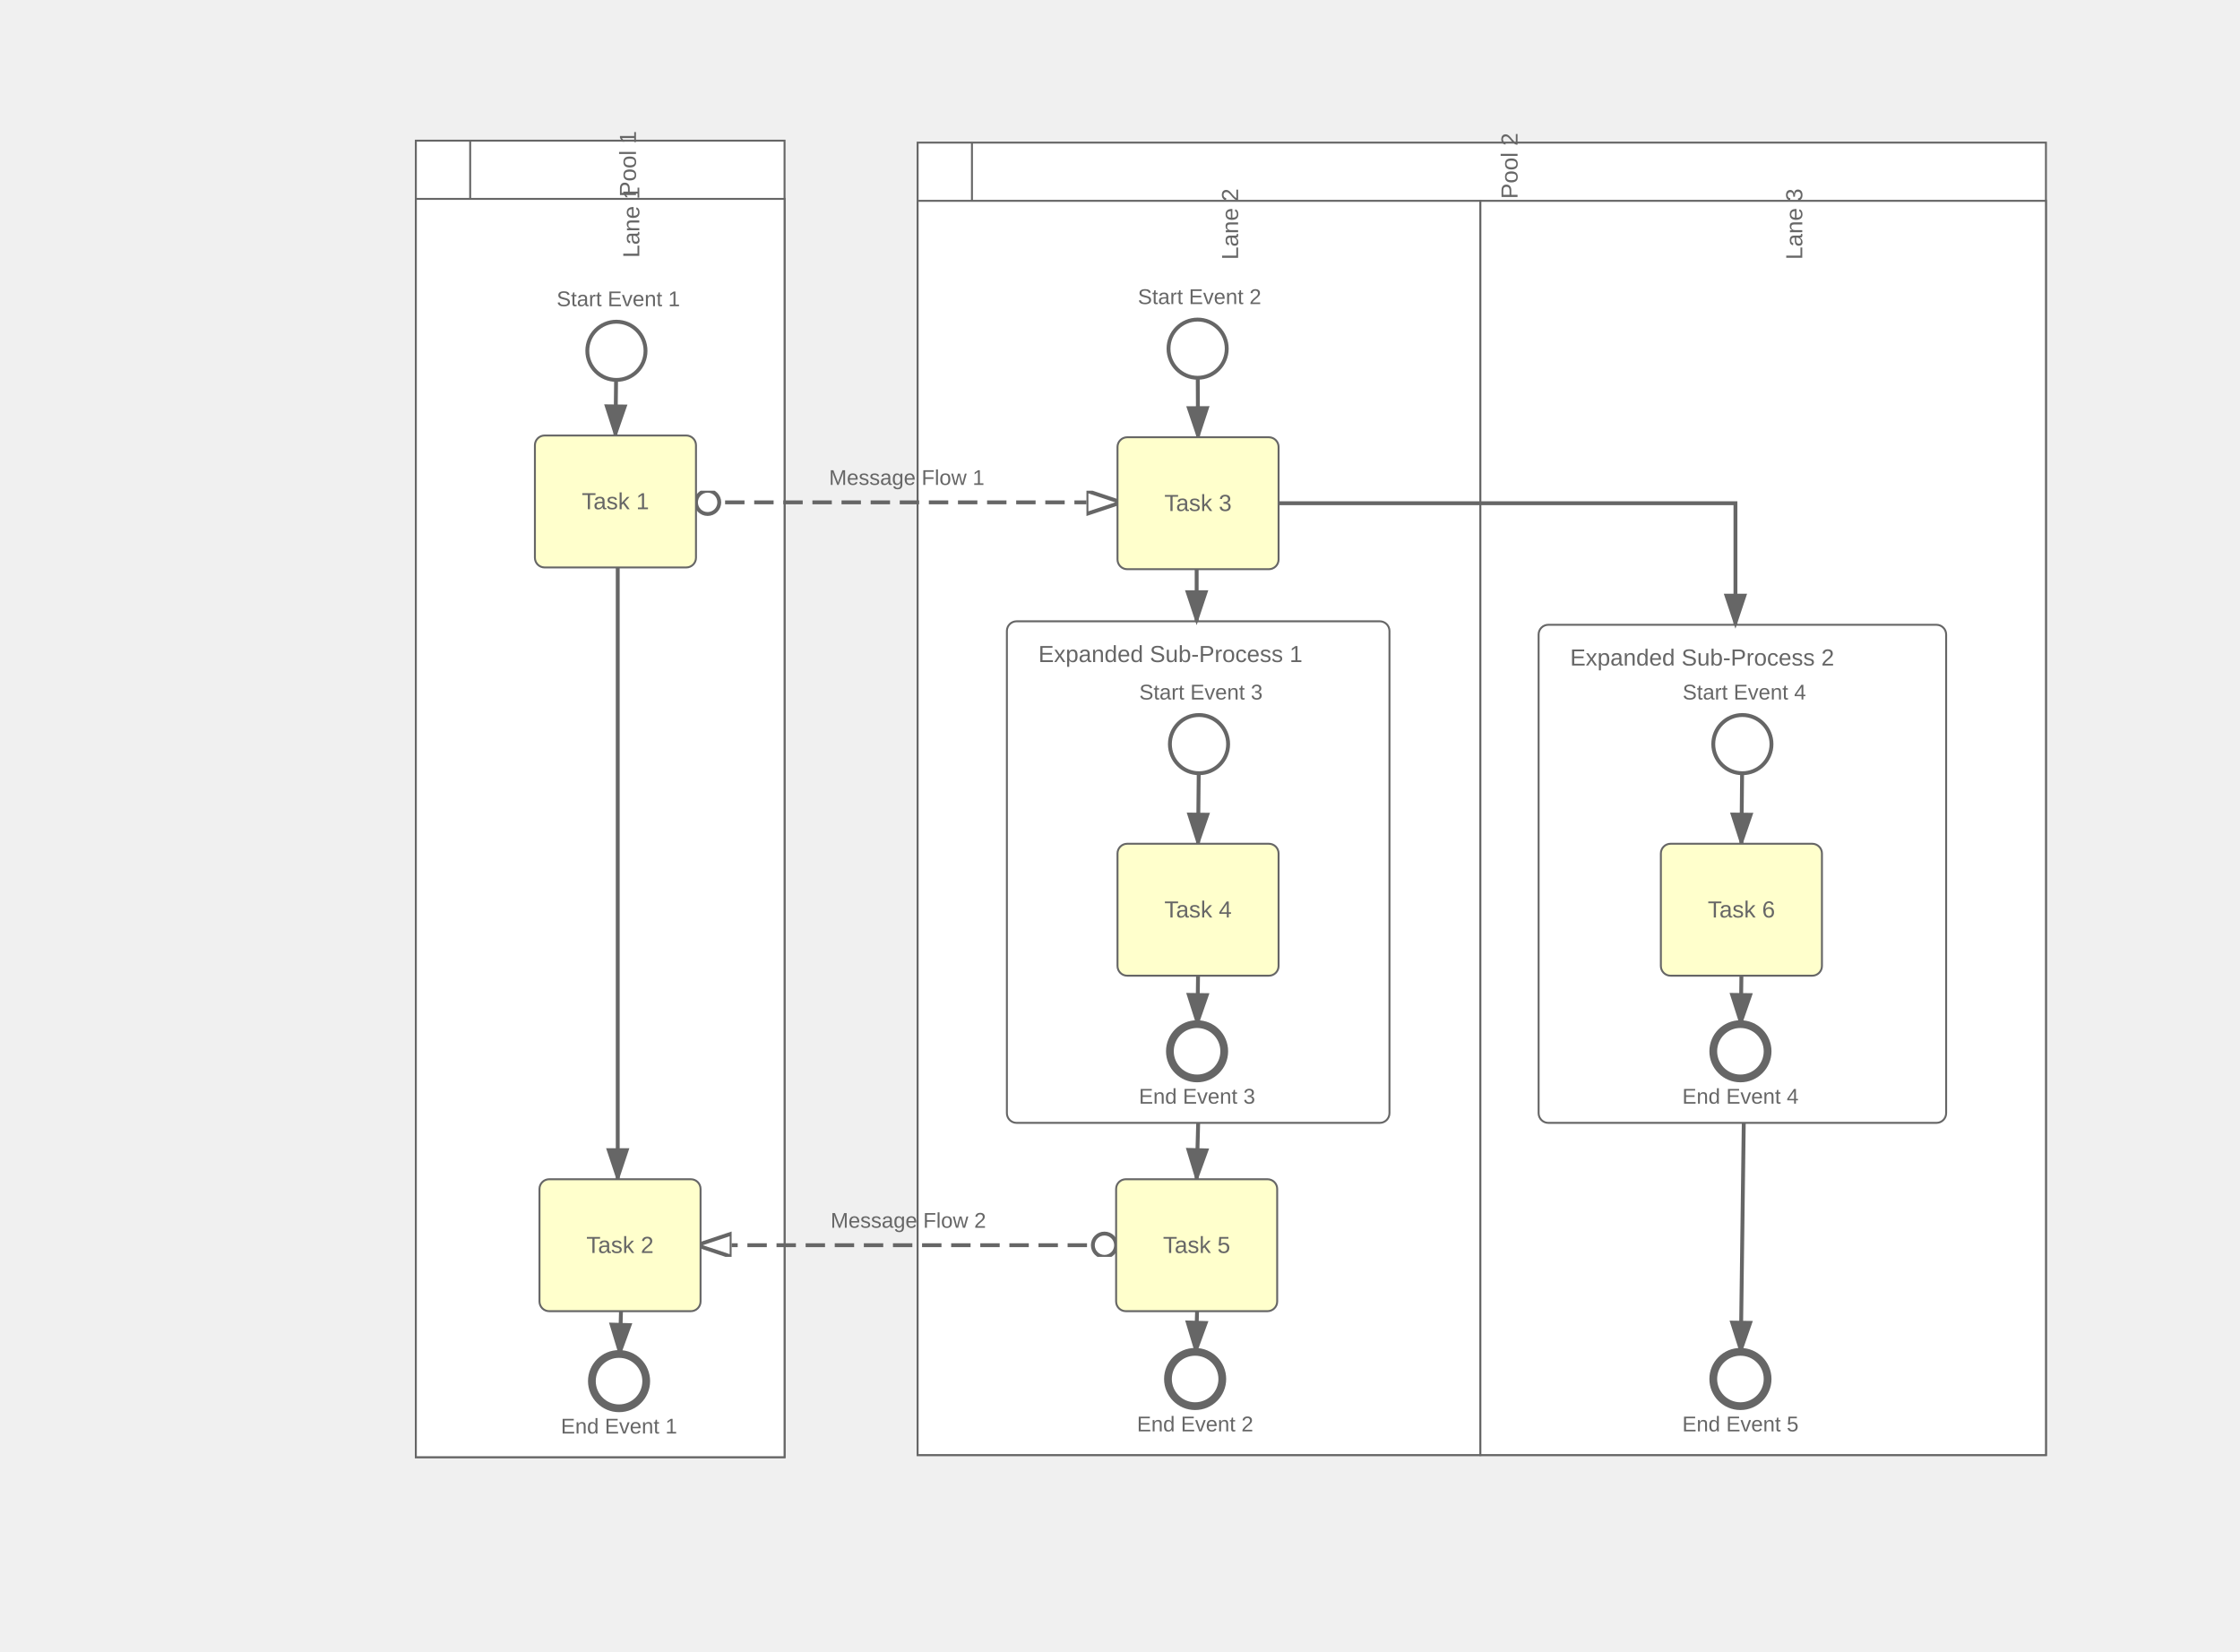
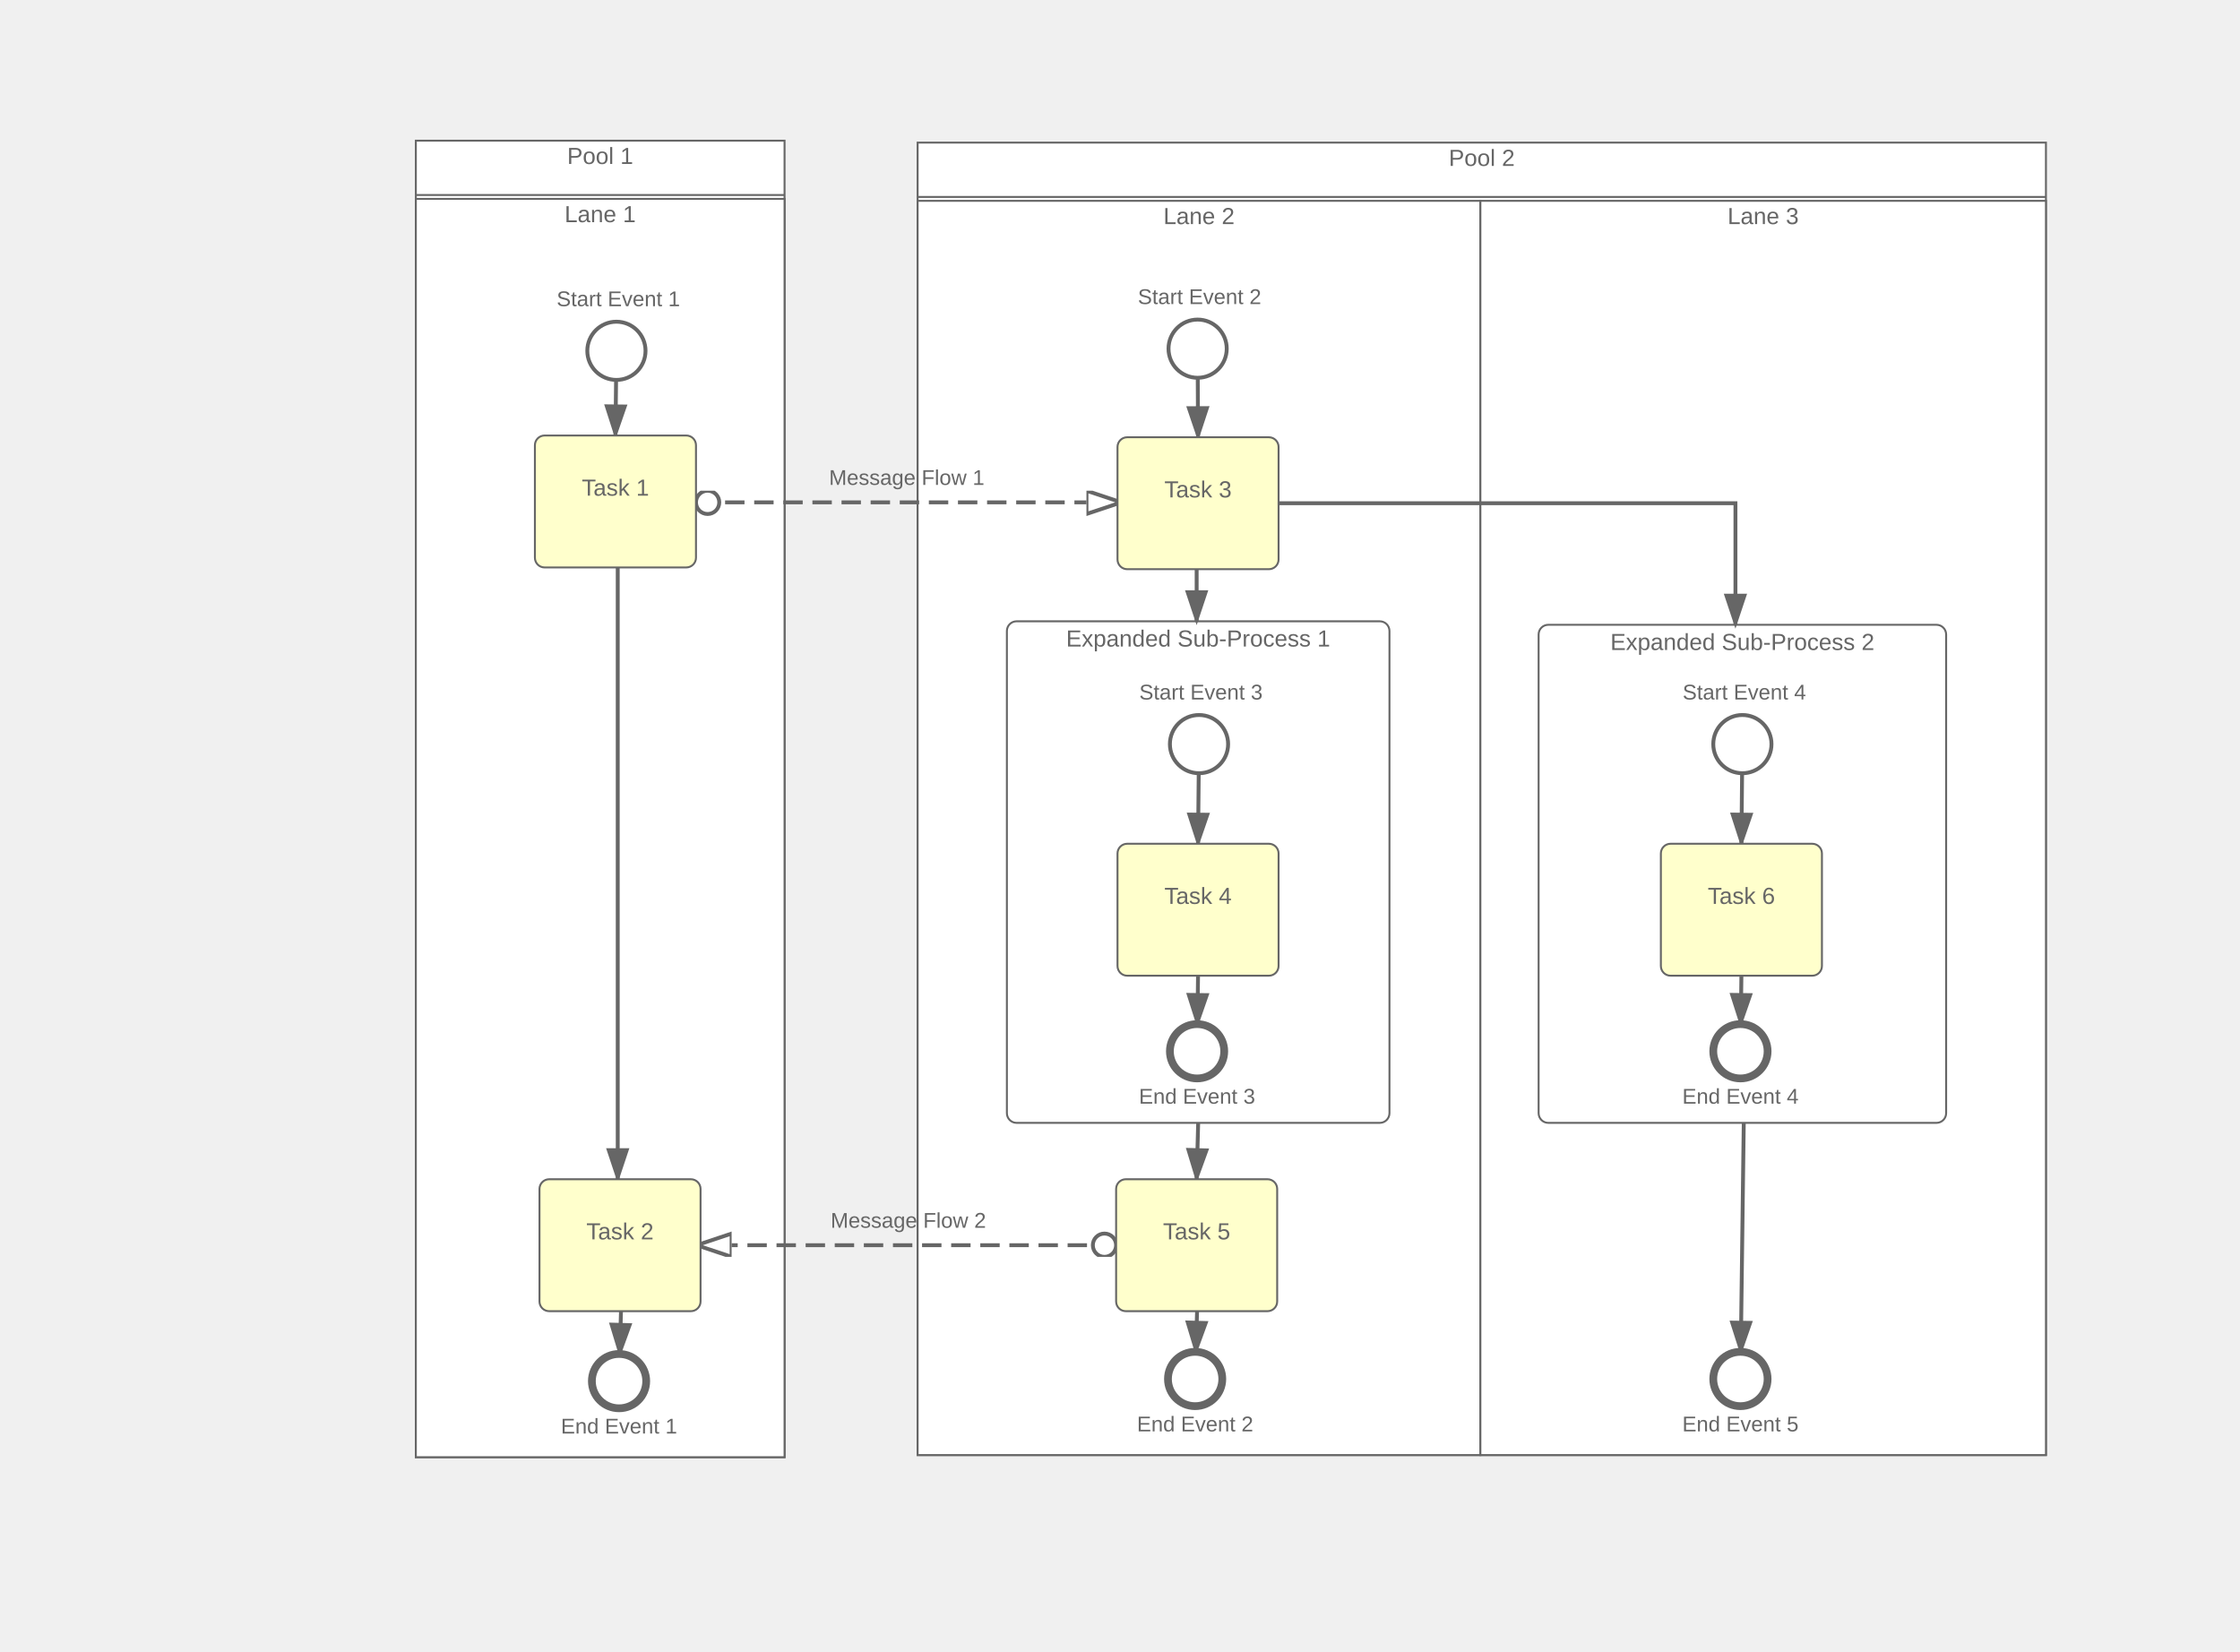
<svg xmlns="http://www.w3.org/2000/svg" id="sid-81b41da2-7a5c-4e3e-bfc2-9c0d1040c177" name="Collaboration A.4.1" version="1.1" xml:lang="" height="851" width="1154.286" viewBox="0 0 1154.286 851">
  <defs>
    <marker id="backslash" markerWidth="6" markerHeight="6" refX="-2" refY="3" markerUnits="strokeWidth" orient="auto">
      <path d="M 0,0 10,10" stroke="#666666" stroke-width="1px" />
    </marker>
    <marker id="circle" markerWidth="10" markerHeight="10" refX="0" refY="3" markerUnits="strokeWidth" orient="auto">
      <circle cx="3" cy="3" r="3" stroke-width="1px" fill="#ffffff" stroke="#666666" />
    </marker>
    <marker id="diamond" markerWidth="10" markerHeight="10" refX="0" refY="2" markerUnits="strokeWidth" orient="auto">
      <path d="M 0,2 L 4,4 8,2 4,0 z" fill="#ffffff" stroke="#666666" />
    </marker>
    <marker id="unfilled-envelope" markerWidth="16" markerHeight="12" refX="3" refY="-20" markerUnits="strokeWidth" orient="auto">
      <path d="m 353.775,495.85 0,694.625 1052.975,0 0,-694.625 z m 108.982,45.443 835.008,0 -417.504,274.672 z m -63.541,12.59 481.045,316.477 481.045,-316.477 0,591.15 -962.09,0 z" stroke-width="1px" fill="#ffffff" stroke="#666666" />
    </marker>
    <marker id="filled-arrow" markerWidth="10" markerHeight="10" refX="8" refY="3" orient="auto" markerUnits="strokeWidth">
      <path d="M0,0 L0,6 L9,3 z" fill="#666666" />
    </marker>
    <marker id="unfilled-arrow" markerWidth="10" markerHeight="10" refX="8" refY="3" orient="auto" markerUnits="strokeWidth">
      <path d="M0,0 L0,6 L9,3 z" fill="#ffffff" stroke="#666666" />
    </marker>
    <marker id="open-arrow" markerWidth="10" markerHeight="10" refX="8" refY="3" orient="auto" markerUnits="strokeWidth">
      <path d="M 0,0 C 4.514,2.809 4.779,2.752 0,6 M 0,6 9,3 0,0" fill="#666666" />
    </marker>
  </defs>
  <rect class="participant" data-name="Pool 1" data-type="participant" fill="#ffffff" id="sid-66751F1E-EEB9-4BA7-9FDA-7965A1CA9CD1" height="678.5" stroke="#666666" width="190" x="214.286" y="72.5" />
-   <line class="participantBorder" x1="242.286" stroke="#666666" y1="72.5" x2="242.286" y2="751" />
-   <text class="label participantLabel" fill="#666666" text-anchor="middle" transform="rotate(-90, 327.7143, 84.5)" x="327.714" y="84.5" style="font-size:12.0px;font-family:Arial,sans-serif" stroke-width="0">Pool 1</text>
+   <line class="participantBorder" stroke="#666666" x1="214.286" y1="100.5" x2="404.286" y2="100.5" />
+   <text class="label participantLabel" fill="#666666" text-anchor="middle" transform="rotate(0, 309.2857, 84.5)" x="309.286" y="84.5" style="font-size:12.0px;font-family:Arial,sans-serif" stroke-width="0">Pool 1</text>
  <rect class="participant" data-name="Pool 2" data-type="participant" fill="#ffffff" id="sid-7E61DCD0-0700-4828-8A28-CD65132273D7" height="676.4" stroke="#666666" width="581.429" x="472.857" y="73.5" />
-   <line class="participantBorder" x1="500.857" stroke="#666666" y1="73.5" x2="500.857" y2="749.9" />
-   <text class="label participantLabel" fill="#666666" text-anchor="middle" transform="rotate(-90, 781.9997, 85.5)" x="782" y="85.5" style="font-size:12.0px;font-family:Arial,sans-serif" stroke-width="0">Pool 2</text>
+   <line class="participantBorder" stroke="#666666" x1="472.857" y1="101.5" x2="1054.286" y2="101.5" />
+   <text class="label participantLabel" fill="#666666" text-anchor="middle" transform="rotate(0, 763.5711, 85.5)" x="763.571" y="85.5" style="font-size:12.0px;font-family:Arial,sans-serif" stroke-width="0">Pool 2</text>
  <rect class="lane" data-name="Lane 1" data-type="lane" fill="#ffffff" fill-opacity="1" stroke="#666666" stroke-width="1" id="sid-4F568BD0-1CB0-4F1C-8729-9DD775B5B37D" height="648.5" width="190" x="214.286" y="102.5" />
-   <text class="label laneLabel" fill="#666666" text-anchor="middle" transform="rotate(-90, 329.4286, 114.5)" x="329.429" y="114.5" style="font-size:12.0px;font-family:Arial,sans-serif" stroke-width="0">Lane 1</text>
+   <text class="label laneLabel" fill="#666666" text-anchor="middle" transform="rotate(0, 309.2857, 114.5)" x="309.286" y="114.5" style="font-size:12.0px;font-family:Arial,sans-serif" stroke-width="0">Lane 1</text>
  <rect class="lane" data-name="Lane 2 " data-type="lane" fill="#ffffff" fill-opacity="1" stroke="#666666" stroke-width="1" id="sid-FBA8B122-2EFC-4DD5-B714-A13CD36AAA6E" height="646.4" width="290" x="472.857" y="103.5" />
-   <text class="label laneLabel" fill="#666666" text-anchor="middle" transform="rotate(-90, 638, 115.5)" x="638" y="115.5" style="font-size:12.0px;font-family:Arial,sans-serif" stroke-width="0">Lane 2 </text>
+   <text class="label laneLabel" fill="#666666" text-anchor="middle" transform="rotate(0, 617.8571, 115.5)" x="617.857" y="115.5" style="font-size:12.0px;font-family:Arial,sans-serif" stroke-width="0">Lane 2 </text>
  <rect class="lane" data-name="Lane 3" data-type="lane" fill="#ffffff" fill-opacity="1" stroke="#666666" stroke-width="1" id="sid-FC452F0B-05C5-4BB2-AA79-F9195F47BD11" height="646.4" width="291.429" x="762.857" y="103.5" />
-   <text class="label laneLabel" fill="#666666" text-anchor="middle" transform="rotate(-90, 928.714, 115.5)" x="928.714" y="115.5" style="font-size:12.0px;font-family:Arial,sans-serif" stroke-width="0">Lane 3</text>
+   <text class="label laneLabel" fill="#666666" text-anchor="middle" transform="rotate(0, 908.5711, 115.5)" x="908.571" y="115.5" style="font-size:12.0px;font-family:Arial,sans-serif" stroke-width="0">Lane 3</text>
  <g id="sid-00A82BF4-1D0A-48DC-8389-C8AAF3E7F754Group">
    <rect id="sid-00A82BF4-1D0A-48DC-8389-C8AAF3E7F754" class="task subProcess expanded" data-name="Expanded Sub-Process 1 " data-type="subProcess" stroke="#666666" stroke-width="1px" fill="transparent" height="258.5" rx="5" ry="5" width="197.143" x="518.857" y="320.2">
      </rect>
    <path class="icon subProcess" data-called-element="" fill="#666666" stroke="#666666" />
-     <text class="label subProcessLabel" id="sid-00A82BF4-1D0A-48DC-8389-C8AAF3E7F754_label" fill="#666666" text-anchor="middle" transform="rotate(0, 603.1429, 344.2)" x="603.143" y="341.2" style="font-size:12.0px;font-family:Arial,sans-serif" stroke-width="0">Expanded Sub-Process 1</text>
-     <text class="label subProcessLabel" id="sid-00A82BF4-1D0A-48DC-8389-C8AAF3E7F754_label" fill="#666666" text-anchor="middle" transform="rotate(0, 603.1429, 344.2)" x="603.143" y="352.2" style="font-size:12.0px;font-family:Arial,sans-serif" stroke-width="0" />
+     <text class="label subProcessLabel" id="sid-00A82BF4-1D0A-48DC-8389-C8AAF3E7F754_label" fill="#666666" text-anchor="middle" transform="rotate(0) translate(0, 0)" x="617.429" y="333.2" style="font-size:12.0px;font-family:Arial,sans-serif" stroke-width="0">Expanded Sub-Process 1 </text>
  </g>
  <rect id="sid-00A82BF4-1D0A-48DC-8389-C8AAF3E7F754IssueBG" class="issue" fill="yellow" height="24" width="24" rx="2" ry="2" visibility="hidden" x="506.857" y="308.2" />
  <g id="sid-00A82BF4-1D0A-48DC-8389-C8AAF3E7F754Issue" class="issue" transform="translate(508.8571,310.2) scale(0.04)" visibility="hidden">
    <path fill="#ff6c06" d="M256 46.387l214.551 427.613h-429.103l214.552-427.613zM256 0c-11.035 0-22.070 7.441-30.442 22.324l-218.537 435.556c-16.743 29.766-2.5 54.12 31.652 54.12h434.654c34.15 0 48.396-24.354 31.65-54.12h0.001l-218.537-435.556c-8.371-14.883-19.406-22.324-30.441-22.324v0z" />
    <path fill="#ff6c06" d="M288 416c0 17.673-14.327 32-32 32s-32-14.327-32-32c0-17.673 14.327-32 32-32s32 14.327 32 32z" />
    <path fill="#ff6c06" d="M256 352c-17.673 0-32-14.327-32-32v-96c0-17.673 14.327-32 32-32s32 14.327 32 32v96c0 17.673-14.327 32-32 32z" />
  </g>
  <g id="sid-645780CC-D61F-4715-8B58-71679305245FGroup">
    <rect id="sid-645780CC-D61F-4715-8B58-71679305245F" class="task subProcess expanded" data-name="Expanded Sub-Process 2 " data-type="subProcess" stroke="#666666" stroke-width="1px" fill="transparent" height="256.7" rx="5" ry="5" width="210.0" x="792.857" y="322.0">
      </rect>
    <path class="icon subProcess" data-called-element="" fill="#666666" stroke="#666666" />
-     <text class="label subProcessLabel" id="sid-645780CC-D61F-4715-8B58-71679305245F_label" fill="#666666" text-anchor="middle" transform="rotate(0, 877.1429, 346)" x="877.143" y="343" style="font-size:12.0px;font-family:Arial,sans-serif" stroke-width="0">Expanded Sub-Process 2</text>
-     <text class="label subProcessLabel" id="sid-645780CC-D61F-4715-8B58-71679305245F_label" fill="#666666" text-anchor="middle" transform="rotate(0, 877.1429, 346)" x="877.143" y="354" style="font-size:12.0px;font-family:Arial,sans-serif" stroke-width="0" />
+     <text class="label subProcessLabel" id="sid-645780CC-D61F-4715-8B58-71679305245F_label" fill="#666666" text-anchor="middle" transform="rotate(0) translate(0, 0)" x="897.857" y="335" style="font-size:12.0px;font-family:Arial,sans-serif" stroke-width="0">Expanded Sub-Process 2 </text>
  </g>
  <rect id="sid-645780CC-D61F-4715-8B58-71679305245FIssueBG" class="issue" fill="yellow" height="24" width="24" rx="2" ry="2" visibility="hidden" x="780.857" y="310" />
  <g id="sid-645780CC-D61F-4715-8B58-71679305245FIssue" class="issue" transform="translate(782.8571,312) scale(0.04)" visibility="hidden">
    <path fill="#ff6c06" d="M256 46.387l214.551 427.613h-429.103l214.552-427.613zM256 0c-11.035 0-22.070 7.441-30.442 22.324l-218.537 435.556c-16.743 29.766-2.5 54.12 31.652 54.12h434.654c34.15 0 48.396-24.354 31.65-54.12h0.001l-218.537-435.556c-8.371-14.883-19.406-22.324-30.441-22.324v0z" />
    <path fill="#ff6c06" d="M288 416c0 17.673-14.327 32-32 32s-32-14.327-32-32c0-17.673 14.327-32 32-32s32 14.327 32 32z" />
    <path fill="#ff6c06" d="M256 352c-17.673 0-32-14.327-32-32v-96c0-17.673 14.327-32 32-32s32 14.327 32 32v96c0 17.673-14.327 32-32 32z" />
  </g>
  <path id="sid-96EF2D8F-C322-42B1-8C08-0DA05524C904ClickTarget" class="flow messageFlowClickTarget" d="M 575.143 641.75 L 361.0 641.75" stroke="transparent" stroke-width="20" fill="transparent" />
  <path id="sid-96EF2D8F-C322-42B1-8C08-0DA05524C904" class="flow messageFlow" data-type="messageFlow" d="M 575.143 641.75 L 361.0 641.75" stroke="#666666" stroke-width="2.0" fill="transparent" style="marker-start:url(#circle); marker-end:url(#unfilled-arrow)" stroke-dasharray="10 5" />
  <text class="label messageFlowLabel" id="sid-96EF2D8F-C322-42B1-8C08-0DA05524C904_label" fill="#666666" text-anchor="middle" transform="rotate(0) translate(0, 0)" x="468.071" y="632.75" style="font-size:11.0px;font-family:Arial,sans-serif" stroke-width="0">Message Flow 2 </text>
  <path id="sid-D0B859BF-CBFB-4B35-BBC8-BCA308F6455CClickTarget" class="flow messageFlowClickTarget" d="M 358.643 258.9 L 575.857 258.9" stroke="transparent" stroke-width="20" fill="transparent" />
  <path id="sid-D0B859BF-CBFB-4B35-BBC8-BCA308F6455C" class="flow messageFlow" data-type="messageFlow" d="M 358.643 258.9 L 575.857 258.9" stroke="#666666" stroke-width="2.0" fill="transparent" style="marker-start:url(#circle); marker-end:url(#unfilled-arrow)" stroke-dasharray="10 5" />
  <text class="label messageFlowLabel" id="sid-D0B859BF-CBFB-4B35-BBC8-BCA308F6455C_label" fill="#666666" text-anchor="middle" transform="rotate(0) translate(0, 0)" x="467.25" y="249.9" style="font-size:11.0px;font-family:Arial,sans-serif" stroke-width="0">Message Flow 1 </text>
  <path id="sid-576A3375-50D2-4E0B-90AD-CD756E199FB7ClickTarget" class="flow sequenceFlowClickTarget" d="M 317.471 195.8 L 317.143 224.45" stroke="transparent" stroke-width="20" fill="transparent" />
  <path id="sid-576A3375-50D2-4E0B-90AD-CD756E199FB7" class="flow sequenceFlow" data-type="sequenceFlow" d="M 317.471 195.8 L 317.143 224.45" stroke="#666666" stroke-width="2.0" fill="transparent" style=" marker-end:url(#filled-arrow)" />
  <text class="label sequenceFlowLabel" id="sid-576A3375-50D2-4E0B-90AD-CD756E199FB7_label" fill="#666666" text-anchor="middle" transform="rotate(0) translate(0, 0)" x="317.471" y="206.8" style="font-size:11.0px;font-family:sans-serif" stroke-width="0" />
  <path id="sid-D1E9B201-87A2-47B9-82A0-1BA208440CAEClickTarget" class="flow sequenceFlowClickTarget" d="M 318.321 292.45 L 318.321 607.75" stroke="transparent" stroke-width="20" fill="transparent" />
  <path id="sid-D1E9B201-87A2-47B9-82A0-1BA208440CAE" class="flow sequenceFlow" data-type="sequenceFlow" d="M 318.321 292.45 L 318.321 607.75" stroke="#666666" stroke-width="2.0" fill="transparent" style=" marker-end:url(#filled-arrow)" />
  <text class="label sequenceFlowLabel" id="sid-D1E9B201-87A2-47B9-82A0-1BA208440CAE_label" fill="#666666" text-anchor="middle" transform="rotate(0) translate(0, 0)" x="318.321" y="303.45" style="font-size:11.0px;font-family:sans-serif" stroke-width="0" />
  <path id="sid-F9B17890-98C4-44FA-B7A8-CA940866741BClickTarget" class="flow sequenceFlowClickTarget" d="M 320.0 675.75 L 319.388 697.8" stroke="transparent" stroke-width="20" fill="transparent" />
  <path id="sid-F9B17890-98C4-44FA-B7A8-CA940866741B" class="flow sequenceFlow" data-type="sequenceFlow" d="M 320.0 675.75 L 319.388 697.8" stroke="#666666" stroke-width="2.0" fill="transparent" style=" marker-end:url(#filled-arrow)" />
  <text class="label sequenceFlowLabel" id="sid-F9B17890-98C4-44FA-B7A8-CA940866741B_label" fill="#666666" text-anchor="middle" transform="rotate(0) translate(0, 0)" x="320.0" y="686.75" style="font-size:11.0px;font-family:sans-serif" stroke-width="0" />
  <path id="sid-70CA8C5F-FF45-4403-93C5-44DE37ED60E3ClickTarget" class="flow sequenceFlowClickTarget" d="M 617.711 398.5 L 617.357 434.85" stroke="transparent" stroke-width="20" fill="transparent" />
  <path id="sid-70CA8C5F-FF45-4403-93C5-44DE37ED60E3" class="flow sequenceFlow" data-type="sequenceFlow" d="M 617.711 398.5 L 617.357 434.85" stroke="#666666" stroke-width="2.0" fill="transparent" style=" marker-end:url(#filled-arrow)" />
  <text class="label sequenceFlowLabel" id="sid-70CA8C5F-FF45-4403-93C5-44DE37ED60E3_label" fill="#666666" text-anchor="middle" transform="rotate(0) translate(0, 0)" x="617.711" y="409.5" style="font-size:11.0px;font-family:sans-serif" stroke-width="0" />
  <path id="sid-DE3E0ED7-7F9B-4917-AD34-9C43A6F58918ClickTarget" class="flow sequenceFlowClickTarget" d="M 617.357 502.85 L 617.037 527.8" stroke="transparent" stroke-width="20" fill="transparent" />
  <path id="sid-DE3E0ED7-7F9B-4917-AD34-9C43A6F58918" class="flow sequenceFlow" data-type="sequenceFlow" d="M 617.357 502.85 L 617.037 527.8" stroke="#666666" stroke-width="2.0" fill="transparent" style=" marker-end:url(#filled-arrow)" />
  <text class="label sequenceFlowLabel" id="sid-DE3E0ED7-7F9B-4917-AD34-9C43A6F58918_label" fill="#666666" text-anchor="middle" transform="rotate(0) translate(0, 0)" x="617.357" y="513.85" style="font-size:11.0px;font-family:sans-serif" stroke-width="0" />
  <path id="sid-72E93035-EAF2-4445-AFFE-39C8C0143066ClickTarget" class="flow sequenceFlowClickTarget" d="M 897.711 398.5 L 897.357 434.85" stroke="transparent" stroke-width="20" fill="transparent" />
  <path id="sid-72E93035-EAF2-4445-AFFE-39C8C0143066" class="flow sequenceFlow" data-type="sequenceFlow" d="M 897.711 398.5 L 897.357 434.85" stroke="#666666" stroke-width="2.0" fill="transparent" style=" marker-end:url(#filled-arrow)" />
  <text class="label sequenceFlowLabel" id="sid-72E93035-EAF2-4445-AFFE-39C8C0143066_label" fill="#666666" text-anchor="middle" transform="rotate(0) translate(0, 0)" x="897.711" y="409.5" style="font-size:11.0px;font-family:sans-serif" stroke-width="0" />
  <path id="sid-4B747910-16CA-4FFD-B92A-8894BB3D7AB6ClickTarget" class="flow sequenceFlowClickTarget" d="M 897.357 502.85 L 897.037 527.8" stroke="transparent" stroke-width="20" fill="transparent" />
  <path id="sid-4B747910-16CA-4FFD-B92A-8894BB3D7AB6" class="flow sequenceFlow" data-type="sequenceFlow" d="M 897.357 502.85 L 897.037 527.8" stroke="#666666" stroke-width="2.0" fill="transparent" style=" marker-end:url(#filled-arrow)" />
  <text class="label sequenceFlowLabel" id="sid-4B747910-16CA-4FFD-B92A-8894BB3D7AB6_label" fill="#666666" text-anchor="middle" transform="rotate(0) translate(0, 0)" x="897.357" y="513.85" style="font-size:11.0px;font-family:sans-serif" stroke-width="0" />
  <path id="sid-77013C0C-99FE-4BCB-AA8E-1ADDB67DCB6BClickTarget" class="flow sequenceFlowClickTarget" d="M 898.571 578.7 L 897.039 696.7" stroke="transparent" stroke-width="20" fill="transparent" />
  <path id="sid-77013C0C-99FE-4BCB-AA8E-1ADDB67DCB6B" class="flow sequenceFlow" data-type="sequenceFlow" d="M 898.571 578.7 L 897.039 696.7" stroke="#666666" stroke-width="2.0" fill="transparent" style=" marker-end:url(#filled-arrow)" />
  <text class="label sequenceFlowLabel" id="sid-77013C0C-99FE-4BCB-AA8E-1ADDB67DCB6B_label" fill="#666666" text-anchor="middle" transform="rotate(0) translate(0, 0)" x="898.571" y="589.7" style="font-size:11.0px;font-family:sans-serif" stroke-width="0" />
  <path id="sid-1DE02844-4989-4A6A-88E7-B75261042119ClickTarget" class="flow sequenceFlowClickTarget" d="M 617.429 578.7 L 616.643 607.75" stroke="transparent" stroke-width="20" fill="transparent" />
  <path id="sid-1DE02844-4989-4A6A-88E7-B75261042119" class="flow sequenceFlow" data-type="sequenceFlow" d="M 617.429 578.7 L 616.643 607.75" stroke="#666666" stroke-width="2.0" fill="transparent" style=" marker-end:url(#filled-arrow)" />
  <text class="label sequenceFlowLabel" id="sid-1DE02844-4989-4A6A-88E7-B75261042119_label" fill="#666666" text-anchor="middle" transform="rotate(0) translate(0, 0)" x="617.429" y="589.7" style="font-size:11.0px;font-family:sans-serif" stroke-width="0" />
  <path id="sid-4052C63C-CB50-4E0C-8901-80D86A1F9759ClickTarget" class="flow sequenceFlowClickTarget" d="M 658.857 259.35 L 894.286 259.35 L 894.286 322.0" stroke="transparent" stroke-width="20" fill="transparent" />
  <path id="sid-4052C63C-CB50-4E0C-8901-80D86A1F9759" class="flow sequenceFlow" data-type="sequenceFlow" d="M 658.857 259.35 L 894.286 259.35 L 894.286 322.0" stroke="#666666" stroke-width="2.0" fill="transparent" style=" marker-end:url(#filled-arrow)" />
  <text class="label sequenceFlowLabel" id="sid-4052C63C-CB50-4E0C-8901-80D86A1F9759_label" fill="#666666" text-anchor="middle" transform="rotate(0) translate(0, 0)" x="658.857" y="270.35" style="font-size:11.0px;font-family:sans-serif" stroke-width="0" />
  <path id="sid-AD419767-6626-42E7-ADD5-E0EDB9C7975FClickTarget" class="flow sequenceFlowClickTarget" d="M 617.213 194.7 L 617.357 225.35" stroke="transparent" stroke-width="20" fill="transparent" />
  <path id="sid-AD419767-6626-42E7-ADD5-E0EDB9C7975F" class="flow sequenceFlow" data-type="sequenceFlow" d="M 617.213 194.7 L 617.357 225.35" stroke="#666666" stroke-width="2.0" fill="transparent" style=" marker-end:url(#filled-arrow)" />
  <text class="label sequenceFlowLabel" id="sid-AD419767-6626-42E7-ADD5-E0EDB9C7975F_label" fill="#666666" text-anchor="middle" transform="rotate(0) translate(0, 0)" x="617.213" y="205.7" style="font-size:11.0px;font-family:sans-serif" stroke-width="0" />
  <path id="sid-0C093502-276D-4B83-A271-2ABE22F335A6ClickTarget" class="flow sequenceFlowClickTarget" d="M 616.643 293.35 L 616.643 320.2" stroke="transparent" stroke-width="20" fill="transparent" />
  <path id="sid-0C093502-276D-4B83-A271-2ABE22F335A6" class="flow sequenceFlow" data-type="sequenceFlow" d="M 616.643 293.35 L 616.643 320.2" stroke="#666666" stroke-width="2.0" fill="transparent" style=" marker-end:url(#filled-arrow)" />
  <text class="label sequenceFlowLabel" id="sid-0C093502-276D-4B83-A271-2ABE22F335A6_label" fill="#666666" text-anchor="middle" transform="rotate(0) translate(0, 0)" x="616.643" y="304.35" style="font-size:11.0px;font-family:sans-serif" stroke-width="0" />
  <path id="sid-B57FC7E5-7709-4E81-A829-2AB8CF5AB3BBClickTarget" class="flow sequenceFlowClickTarget" d="M 616.857 675.75 L 616.258 696.7" stroke="transparent" stroke-width="20" fill="transparent" />
  <path id="sid-B57FC7E5-7709-4E81-A829-2AB8CF5AB3BB" class="flow sequenceFlow" data-type="sequenceFlow" d="M 616.857 675.75 L 616.258 696.7" stroke="#666666" stroke-width="2.0" fill="transparent" style=" marker-end:url(#filled-arrow)" />
  <text class="label sequenceFlowLabel" id="sid-B57FC7E5-7709-4E81-A829-2AB8CF5AB3BB_label" fill="#666666" text-anchor="middle" transform="rotate(0) translate(0, 0)" x="616.857" y="686.75" style="font-size:11.0px;font-family:sans-serif" stroke-width="0" />
  <g id="sid-3D477D07-D669-4A26-9454-12AD775FDE70Group">
    <rect id="sid-3D477D07-D669-4A26-9454-12AD775FDE70" class="task task collapsed" data-name="Task 1 " data-type="task" stroke="#666666" stroke-width="1px" fill="#ffffcc" height="68" rx="5" ry="5" width="83.0" x="275.643" y="224.45">
      </rect>
    <path class="icon task" data-called-element="" fill="#666666" stroke="#666666" />
-     <text class="label taskLabel" id="sid-3D477D07-D669-4A26-9454-12AD775FDE70_label" fill="#666666" text-anchor="middle" transform="rotate(0, 317.1429, 265.45)" x="317.143" y="262.45" style="font-size:12.0px;font-family:Arial,sans-serif" stroke-width="0">Task 1</text>
-     <text class="label taskLabel" id="sid-3D477D07-D669-4A26-9454-12AD775FDE70_label" fill="#666666" text-anchor="middle" transform="rotate(0, 317.1429, 265.45)" x="317.143" y="273.45" style="font-size:12.0px;font-family:Arial,sans-serif" stroke-width="0" />
+     <text class="label taskLabel" id="sid-3D477D07-D669-4A26-9454-12AD775FDE70_label" fill="#666666" text-anchor="middle" transform="rotate(0, 317.1429, 258.45)" x="317.143" y="255.45" style="font-size:12.0px;font-family:Arial,sans-serif" stroke-width="0">Task 1</text>
+     <text class="label taskLabel" id="sid-3D477D07-D669-4A26-9454-12AD775FDE70_label" fill="#666666" text-anchor="middle" transform="rotate(0, 317.1429, 258.45)" x="317.143" y="266.45" style="font-size:12.0px;font-family:Arial,sans-serif" stroke-width="0" />
  </g>
  <rect id="sid-3D477D07-D669-4A26-9454-12AD775FDE70IssueBG" class="issue" fill="yellow" height="24" width="24" rx="2" ry="2" visibility="hidden" x="263.643" y="212.45" />
  <g id="sid-3D477D07-D669-4A26-9454-12AD775FDE70Issue" class="issue" transform="translate(265.6429,214.45) scale(0.04)" visibility="hidden">
    <path fill="#ff6c06" d="M256 46.387l214.551 427.613h-429.103l214.552-427.613zM256 0c-11.035 0-22.070 7.441-30.442 22.324l-218.537 435.556c-16.743 29.766-2.5 54.12 31.652 54.12h434.654c34.15 0 48.396-24.354 31.65-54.12h0.001l-218.537-435.556c-8.371-14.883-19.406-22.324-30.441-22.324v0z" />
    <path fill="#ff6c06" d="M288 416c0 17.673-14.327 32-32 32s-32-14.327-32-32c0-17.673 14.327-32 32-32s32 14.327 32 32z" />
    <path fill="#ff6c06" d="M256 352c-17.673 0-32-14.327-32-32v-96c0-17.673 14.327-32 32-32s32 14.327 32 32v96c0 17.673-14.327 32-32 32z" />
  </g>
  <g id="sid-1208A5BA-9E1C-49D2-82E3-5DB2C0E9887DGroup">
    <rect id="sid-1208A5BA-9E1C-49D2-82E3-5DB2C0E9887D" class="task task collapsed" data-name="Task 2 " data-type="task" stroke="#666666" stroke-width="1px" fill="#ffffcc" height="68.0" rx="5" ry="5" width="83.0" x="278.0" y="607.75">
      </rect>
    <path class="icon task" data-called-element="" fill="#666666" stroke="#666666" />
-     <text class="label taskLabel" id="sid-1208A5BA-9E1C-49D2-82E3-5DB2C0E9887D_label" fill="#666666" text-anchor="middle" transform="rotate(0, 319.5, 648.75)" x="319.5" y="645.75" style="font-size:12.0px;font-family:Arial,sans-serif" stroke-width="0">Task 2</text>
-     <text class="label taskLabel" id="sid-1208A5BA-9E1C-49D2-82E3-5DB2C0E9887D_label" fill="#666666" text-anchor="middle" transform="rotate(0, 319.5, 648.75)" x="319.5" y="656.75" style="font-size:12.0px;font-family:Arial,sans-serif" stroke-width="0" />
+     <text class="label taskLabel" id="sid-1208A5BA-9E1C-49D2-82E3-5DB2C0E9887D_label" fill="#666666" text-anchor="middle" transform="rotate(0, 319.5, 641.75)" x="319.5" y="638.75" style="font-size:12.0px;font-family:Arial,sans-serif" stroke-width="0">Task 2</text>
+     <text class="label taskLabel" id="sid-1208A5BA-9E1C-49D2-82E3-5DB2C0E9887D_label" fill="#666666" text-anchor="middle" transform="rotate(0, 319.5, 641.75)" x="319.5" y="649.75" style="font-size:12.0px;font-family:Arial,sans-serif" stroke-width="0" />
  </g>
  <rect id="sid-1208A5BA-9E1C-49D2-82E3-5DB2C0E9887DIssueBG" class="issue" fill="yellow" height="24" width="24" rx="2" ry="2" visibility="hidden" x="266" y="595.75" />
  <g id="sid-1208A5BA-9E1C-49D2-82E3-5DB2C0E9887DIssue" class="issue" transform="translate(268,597.75) scale(0.04)" visibility="hidden">
    <path fill="#ff6c06" d="M256 46.387l214.551 427.613h-429.103l214.552-427.613zM256 0c-11.035 0-22.070 7.441-30.442 22.324l-218.537 435.556c-16.743 29.766-2.5 54.12 31.652 54.12h434.654c34.15 0 48.396-24.354 31.65-54.12h0.001l-218.537-435.556c-8.371-14.883-19.406-22.324-30.441-22.324v0z" />
    <path fill="#ff6c06" d="M288 416c0 17.673-14.327 32-32 32s-32-14.327-32-32c0-17.673 14.327-32 32-32s32 14.327 32 32z" />
    <path fill="#ff6c06" d="M256 352c-17.673 0-32-14.327-32-32v-96c0-17.673 14.327-32 32-32s32 14.327 32 32v96c0 17.673-14.327 32-32 32z" />
  </g>
  <g id="sid-34E8C3A5-5C2A-4593-AC67-038B737814D7Group">
    <rect id="sid-34E8C3A5-5C2A-4593-AC67-038B737814D7" class="task task collapsed" data-name="Task 3 " data-type="task" stroke="#666666" stroke-width="1px" fill="#ffffcc" height="68" rx="5" ry="5" width="83.0" x="575.857" y="225.35">
      </rect>
    <path class="icon task" data-called-element="" fill="#666666" stroke="#666666" />
-     <text class="label taskLabel" id="sid-34E8C3A5-5C2A-4593-AC67-038B737814D7_label" fill="#666666" text-anchor="middle" transform="rotate(0, 617.3571, 266.35)" x="617.357" y="263.35" style="font-size:12.0px;font-family:Arial,sans-serif" stroke-width="0">Task 3</text>
-     <text class="label taskLabel" id="sid-34E8C3A5-5C2A-4593-AC67-038B737814D7_label" fill="#666666" text-anchor="middle" transform="rotate(0, 617.3571, 266.35)" x="617.357" y="274.35" style="font-size:12.0px;font-family:Arial,sans-serif" stroke-width="0" />
+     <text class="label taskLabel" id="sid-34E8C3A5-5C2A-4593-AC67-038B737814D7_label" fill="#666666" text-anchor="middle" transform="rotate(0, 617.3571, 259.35)" x="617.357" y="256.35" style="font-size:12.0px;font-family:Arial,sans-serif" stroke-width="0">Task 3</text>
+     <text class="label taskLabel" id="sid-34E8C3A5-5C2A-4593-AC67-038B737814D7_label" fill="#666666" text-anchor="middle" transform="rotate(0, 617.3571, 259.35)" x="617.357" y="267.35" style="font-size:12.0px;font-family:Arial,sans-serif" stroke-width="0" />
  </g>
  <rect id="sid-34E8C3A5-5C2A-4593-AC67-038B737814D7IssueBG" class="issue" fill="yellow" height="24" width="24" rx="2" ry="2" visibility="hidden" x="563.857" y="213.35" />
  <g id="sid-34E8C3A5-5C2A-4593-AC67-038B737814D7Issue" class="issue" transform="translate(565.8571,215.35) scale(0.04)" visibility="hidden">
    <path fill="#ff6c06" d="M256 46.387l214.551 427.613h-429.103l214.552-427.613zM256 0c-11.035 0-22.070 7.441-30.442 22.324l-218.537 435.556c-16.743 29.766-2.5 54.12 31.652 54.12h434.654c34.15 0 48.396-24.354 31.65-54.12h0.001l-218.537-435.556c-8.371-14.883-19.406-22.324-30.441-22.324v0z" />
    <path fill="#ff6c06" d="M288 416c0 17.673-14.327 32-32 32s-32-14.327-32-32c0-17.673 14.327-32 32-32s32 14.327 32 32z" />
    <path fill="#ff6c06" d="M256 352c-17.673 0-32-14.327-32-32v-96c0-17.673 14.327-32 32-32s32 14.327 32 32v96c0 17.673-14.327 32-32 32z" />
  </g>
  <g id="sid-A52AFB6A-43EE-47FE-A95F-057845582F1DGroup">
    <rect id="sid-A52AFB6A-43EE-47FE-A95F-057845582F1D" class="task task collapsed" data-name="Task 4 " data-type="task" stroke="#666666" stroke-width="1px" fill="#ffffcc" height="68.0" rx="5" ry="5" width="83.0" x="575.857" y="434.85">
      </rect>
    <path class="icon task" data-called-element="" fill="#666666" stroke="#666666" />
-     <text class="label taskLabel" id="sid-A52AFB6A-43EE-47FE-A95F-057845582F1D_label" fill="#666666" text-anchor="middle" transform="rotate(0, 617.3571, 475.85)" x="617.357" y="472.85" style="font-size:12.0px;font-family:Arial,sans-serif" stroke-width="0">Task 4</text>
-     <text class="label taskLabel" id="sid-A52AFB6A-43EE-47FE-A95F-057845582F1D_label" fill="#666666" text-anchor="middle" transform="rotate(0, 617.3571, 475.85)" x="617.357" y="483.85" style="font-size:12.0px;font-family:Arial,sans-serif" stroke-width="0" />
+     <text class="label taskLabel" id="sid-A52AFB6A-43EE-47FE-A95F-057845582F1D_label" fill="#666666" text-anchor="middle" transform="rotate(0, 617.3571, 468.85)" x="617.357" y="465.85" style="font-size:12.0px;font-family:Arial,sans-serif" stroke-width="0">Task 4</text>
+     <text class="label taskLabel" id="sid-A52AFB6A-43EE-47FE-A95F-057845582F1D_label" fill="#666666" text-anchor="middle" transform="rotate(0, 617.3571, 468.85)" x="617.357" y="476.85" style="font-size:12.0px;font-family:Arial,sans-serif" stroke-width="0" />
  </g>
  <rect id="sid-A52AFB6A-43EE-47FE-A95F-057845582F1DIssueBG" class="issue" fill="yellow" height="24" width="24" rx="2" ry="2" visibility="hidden" x="563.857" y="422.85" />
  <g id="sid-A52AFB6A-43EE-47FE-A95F-057845582F1DIssue" class="issue" transform="translate(565.8571,424.85) scale(0.04)" visibility="hidden">
    <path fill="#ff6c06" d="M256 46.387l214.551 427.613h-429.103l214.552-427.613zM256 0c-11.035 0-22.070 7.441-30.442 22.324l-218.537 435.556c-16.743 29.766-2.5 54.12 31.652 54.12h434.654c34.15 0 48.396-24.354 31.65-54.12h0.001l-218.537-435.556c-8.371-14.883-19.406-22.324-30.441-22.324v0z" />
    <path fill="#ff6c06" d="M288 416c0 17.673-14.327 32-32 32s-32-14.327-32-32c0-17.673 14.327-32 32-32s32 14.327 32 32z" />
    <path fill="#ff6c06" d="M256 352c-17.673 0-32-14.327-32-32v-96c0-17.673 14.327-32 32-32s32 14.327 32 32v96c0 17.673-14.327 32-32 32z" />
  </g>
  <g id="sid-485E1184-9951-4B41-9794-A9AFD42A3249Group">
    <rect id="sid-485E1184-9951-4B41-9794-A9AFD42A3249" class="task task collapsed" data-name="Task 5 " data-type="task" stroke="#666666" stroke-width="1px" fill="#ffffcc" height="68.0" rx="5" ry="5" width="83.0" x="575.143" y="607.75">
      </rect>
    <path class="icon task" data-called-element="" fill="#666666" stroke="#666666" />
-     <text class="label taskLabel" id="sid-485E1184-9951-4B41-9794-A9AFD42A3249_label" fill="#666666" text-anchor="middle" transform="rotate(0, 616.6429, 648.75)" x="616.643" y="645.75" style="font-size:12.0px;font-family:Arial,sans-serif" stroke-width="0">Task 5</text>
-     <text class="label taskLabel" id="sid-485E1184-9951-4B41-9794-A9AFD42A3249_label" fill="#666666" text-anchor="middle" transform="rotate(0, 616.6429, 648.75)" x="616.643" y="656.75" style="font-size:12.0px;font-family:Arial,sans-serif" stroke-width="0" />
+     <text class="label taskLabel" id="sid-485E1184-9951-4B41-9794-A9AFD42A3249_label" fill="#666666" text-anchor="middle" transform="rotate(0, 616.6429, 641.75)" x="616.643" y="638.75" style="font-size:12.0px;font-family:Arial,sans-serif" stroke-width="0">Task 5</text>
+     <text class="label taskLabel" id="sid-485E1184-9951-4B41-9794-A9AFD42A3249_label" fill="#666666" text-anchor="middle" transform="rotate(0, 616.6429, 641.75)" x="616.643" y="649.75" style="font-size:12.0px;font-family:Arial,sans-serif" stroke-width="0" />
  </g>
  <rect id="sid-485E1184-9951-4B41-9794-A9AFD42A3249IssueBG" class="issue" fill="yellow" height="24" width="24" rx="2" ry="2" visibility="hidden" x="563.143" y="595.75" />
  <g id="sid-485E1184-9951-4B41-9794-A9AFD42A3249Issue" class="issue" transform="translate(565.1429,597.75) scale(0.04)" visibility="hidden">
    <path fill="#ff6c06" d="M256 46.387l214.551 427.613h-429.103l214.552-427.613zM256 0c-11.035 0-22.070 7.441-30.442 22.324l-218.537 435.556c-16.743 29.766-2.5 54.12 31.652 54.12h434.654c34.15 0 48.396-24.354 31.65-54.12h0.001l-218.537-435.556c-8.371-14.883-19.406-22.324-30.441-22.324v0z" />
    <path fill="#ff6c06" d="M288 416c0 17.673-14.327 32-32 32s-32-14.327-32-32c0-17.673 14.327-32 32-32s32 14.327 32 32z" />
    <path fill="#ff6c06" d="M256 352c-17.673 0-32-14.327-32-32v-96c0-17.673 14.327-32 32-32s32 14.327 32 32v96c0 17.673-14.327 32-32 32z" />
  </g>
  <g id="sid-B414AE83-11A2-4968-B4E4-45833D641928Group">
    <rect id="sid-B414AE83-11A2-4968-B4E4-45833D641928" class="task task collapsed" data-name="Task 6 " data-type="task" stroke="#666666" stroke-width="1px" fill="#ffffcc" height="68.0" rx="5" ry="5" width="83.0" x="855.857" y="434.85">
      </rect>
    <path class="icon task" data-called-element="" fill="#666666" stroke="#666666" />
-     <text class="label taskLabel" id="sid-B414AE83-11A2-4968-B4E4-45833D641928_label" fill="#666666" text-anchor="middle" transform="rotate(0, 897.3571, 475.85)" x="897.357" y="472.85" style="font-size:12.0px;font-family:Arial,sans-serif" stroke-width="0">Task 6</text>
-     <text class="label taskLabel" id="sid-B414AE83-11A2-4968-B4E4-45833D641928_label" fill="#666666" text-anchor="middle" transform="rotate(0, 897.3571, 475.85)" x="897.357" y="483.85" style="font-size:12.0px;font-family:Arial,sans-serif" stroke-width="0" />
+     <text class="label taskLabel" id="sid-B414AE83-11A2-4968-B4E4-45833D641928_label" fill="#666666" text-anchor="middle" transform="rotate(0, 897.3571, 468.85)" x="897.357" y="465.85" style="font-size:12.0px;font-family:Arial,sans-serif" stroke-width="0">Task 6</text>
+     <text class="label taskLabel" id="sid-B414AE83-11A2-4968-B4E4-45833D641928_label" fill="#666666" text-anchor="middle" transform="rotate(0, 897.3571, 468.85)" x="897.357" y="476.85" style="font-size:12.0px;font-family:Arial,sans-serif" stroke-width="0" />
  </g>
  <rect id="sid-B414AE83-11A2-4968-B4E4-45833D641928IssueBG" class="issue" fill="yellow" height="24" width="24" rx="2" ry="2" visibility="hidden" x="843.857" y="422.85" />
  <g id="sid-B414AE83-11A2-4968-B4E4-45833D641928Issue" class="issue" transform="translate(845.8571,424.85) scale(0.04)" visibility="hidden">
    <path fill="#ff6c06" d="M256 46.387l214.551 427.613h-429.103l214.552-427.613zM256 0c-11.035 0-22.070 7.441-30.442 22.324l-218.537 435.556c-16.743 29.766-2.5 54.12 31.652 54.12h434.654c34.15 0 48.396-24.354 31.65-54.12h0.001l-218.537-435.556c-8.371-14.883-19.406-22.324-30.441-22.324v0z" />
    <path fill="#ff6c06" d="M288 416c0 17.673-14.327 32-32 32s-32-14.327-32-32c0-17.673 14.327-32 32-32s32 14.327 32 32z" />
    <path fill="#ff6c06" d="M256 352c-17.673 0-32-14.327-32-32v-96c0-17.673 14.327-32 32-32s32 14.327 32 32v96c0 17.673-14.327 32-32 32z" />
  </g>
  <circle id="sid-70D2F83B-77E6-4301-835C-AFF6357344F8" class="event startEvent" data-type="startEvent" cx="317.643" cy="180.8" fill="#ffffff" r="15" stroke="#666666" stroke-width="2">
    </circle>
  <text class="label startEventLabel" id="sid-70D2F83B-77E6-4301-835C-AFF6357344F8_label" fill="#666666" text-anchor="middle" transform="rotate(0, 318.6429, 160.8)" x="318.643" y="157.8" style="font-size:11.0px;font-family:Arial,sans-serif" stroke-width="0">Start Event 1</text>
  <text class="label startEventLabel" id="sid-70D2F83B-77E6-4301-835C-AFF6357344F8_label" fill="#666666" text-anchor="middle" transform="rotate(0, 318.6429, 160.8)" x="318.643" y="168.8" style="font-size:11.0px;font-family:Arial,sans-serif" stroke-width="0" />
  <circle id="sid-A9E08E89-FC9E-4519-9A6B-D9347C6AAAAE" class="event startEvent" data-type="startEvent" cx="617.857" cy="383.5" fill="#ffffff" r="15" stroke="#666666" stroke-width="2">
    </circle>
  <text class="label startEventLabel" id="sid-A9E08E89-FC9E-4519-9A6B-D9347C6AAAAE_label" fill="#666666" text-anchor="middle" transform="rotate(0, 618.8571, 363.5)" x="618.857" y="360.5" style="font-size:11.0px;font-family:Arial,sans-serif" stroke-width="0">Start Event 3</text>
  <text class="label startEventLabel" id="sid-A9E08E89-FC9E-4519-9A6B-D9347C6AAAAE_label" fill="#666666" text-anchor="middle" transform="rotate(0, 618.8571, 363.5)" x="618.857" y="371.5" style="font-size:11.0px;font-family:Arial,sans-serif" stroke-width="0" />
  <circle id="sid-C189128A-82D2-4E5F-8FB4-F6E21FF27E83" class="event startEvent" data-type="startEvent" cx="617.143" cy="179.7" fill="#ffffff" r="15" stroke="#666666" stroke-width="2">
    </circle>
  <text class="label startEventLabel" id="sid-C189128A-82D2-4E5F-8FB4-F6E21FF27E83_label" fill="#666666" text-anchor="middle" transform="rotate(0, 618.1429, 159.7)" x="618.143" y="156.7" style="font-size:11.0px;font-family:Arial,sans-serif" stroke-width="0">Start Event 2</text>
  <text class="label startEventLabel" id="sid-C189128A-82D2-4E5F-8FB4-F6E21FF27E83_label" fill="#666666" text-anchor="middle" transform="rotate(0, 618.1429, 159.7)" x="618.143" y="167.7" style="font-size:11.0px;font-family:Arial,sans-serif" stroke-width="0" />
  <circle id="sid-1F026F68-099F-44C9-A40E-38A6C9F83D99" class="event startEvent" data-type="startEvent" cx="897.857" cy="383.5" fill="#ffffff" r="15" stroke="#666666" stroke-width="2">
    </circle>
  <text class="label startEventLabel" id="sid-1F026F68-099F-44C9-A40E-38A6C9F83D99_label" fill="#666666" text-anchor="middle" transform="rotate(0, 898.8571, 363.5)" x="898.857" y="360.5" style="font-size:11.0px;font-family:Arial,sans-serif" stroke-width="0">Start Event 4</text>
  <text class="label startEventLabel" id="sid-1F026F68-099F-44C9-A40E-38A6C9F83D99_label" fill="#666666" text-anchor="middle" transform="rotate(0, 898.8571, 363.5)" x="898.857" y="371.5" style="font-size:11.0px;font-family:Arial,sans-serif" stroke-width="0" />
  <circle id="sid-5F0F3508-96EF-4F9B-9182-64AD17334E23" class="event endEvent" data-type="endEvent" cx="319" cy="711.8" fill="#ffffff" r="14" stroke="#666666" stroke-width="4">
    </circle>
  <text class="label endEventLabel" id="sid-5F0F3508-96EF-4F9B-9182-64AD17334E23_label" fill="#666666" text-anchor="middle" transform="rotate(0, 319, 741.8)" x="319" y="738.8" style="font-size:11.0px;font-family:Arial,sans-serif" stroke-width="0">End Event 1</text>
  <text class="label endEventLabel" id="sid-5F0F3508-96EF-4F9B-9182-64AD17334E23_label" fill="#666666" text-anchor="middle" transform="rotate(0, 319, 741.8)" x="319" y="749.8" style="font-size:11.0px;font-family:Arial,sans-serif" stroke-width="0" />
  <circle id="sid-78073B2D-35BB-45D5-9CF1-D446602F8E59" class="event endEvent" data-type="endEvent" cx="615.857" cy="710.7" fill="#ffffff" r="14" stroke="#666666" stroke-width="4">
    </circle>
  <text class="label endEventLabel" id="sid-78073B2D-35BB-45D5-9CF1-D446602F8E59_label" fill="#666666" text-anchor="middle" transform="rotate(0, 615.8571, 740.7)" x="615.857" y="737.7" style="font-size:11.0px;font-family:Arial,sans-serif" stroke-width="0">End Event 2</text>
  <text class="label endEventLabel" id="sid-78073B2D-35BB-45D5-9CF1-D446602F8E59_label" fill="#666666" text-anchor="middle" transform="rotate(0, 615.8571, 740.7)" x="615.857" y="748.7" style="font-size:11.0px;font-family:Arial,sans-serif" stroke-width="0" />
  <circle id="sid-E0D38B39-5E32-4FFA-ADC3-5E26F70C7380" class="event endEvent" data-type="endEvent" cx="616.857" cy="541.8" fill="#ffffff" r="14" stroke="#666666" stroke-width="4">
    </circle>
  <text class="label endEventLabel" id="sid-E0D38B39-5E32-4FFA-ADC3-5E26F70C7380_label" fill="#666666" text-anchor="middle" transform="rotate(0, 616.8571, 571.8)" x="616.857" y="568.8" style="font-size:11.0px;font-family:Arial,sans-serif" stroke-width="0">End Event 3</text>
  <text class="label endEventLabel" id="sid-E0D38B39-5E32-4FFA-ADC3-5E26F70C7380_label" fill="#666666" text-anchor="middle" transform="rotate(0, 616.8571, 571.8)" x="616.857" y="579.8" style="font-size:11.0px;font-family:Arial,sans-serif" stroke-width="0" />
  <circle id="sid-93C83C6A-1122-4E0F-9F47-4027C9080456" class="event endEvent" data-type="endEvent" cx="896.857" cy="710.7" fill="#ffffff" r="14" stroke="#666666" stroke-width="4">
    </circle>
  <text class="label endEventLabel" id="sid-93C83C6A-1122-4E0F-9F47-4027C9080456_label" fill="#666666" text-anchor="middle" transform="rotate(0, 896.8571, 740.7)" x="896.857" y="737.7" style="font-size:11.0px;font-family:Arial,sans-serif" stroke-width="0">End Event 5</text>
  <text class="label endEventLabel" id="sid-93C83C6A-1122-4E0F-9F47-4027C9080456_label" fill="#666666" text-anchor="middle" transform="rotate(0, 896.8571, 740.7)" x="896.857" y="748.7" style="font-size:11.0px;font-family:Arial,sans-serif" stroke-width="0" />
  <circle id="sid-46E6675F-8040-45FE-B5C3-B904596F3D4F" class="event endEvent" data-type="endEvent" cx="896.857" cy="541.8" fill="#ffffff" r="14" stroke="#666666" stroke-width="4">
    </circle>
  <text class="label endEventLabel" id="sid-46E6675F-8040-45FE-B5C3-B904596F3D4F_label" fill="#666666" text-anchor="middle" transform="rotate(0, 896.8571, 571.8)" x="896.857" y="568.8" style="font-size:11.0px;font-family:Arial,sans-serif" stroke-width="0">End Event 4</text>
  <text class="label endEventLabel" id="sid-46E6675F-8040-45FE-B5C3-B904596F3D4F_label" fill="#666666" text-anchor="middle" transform="rotate(0, 896.8571, 571.8)" x="896.857" y="579.8" style="font-size:11.0px;font-family:Arial,sans-serif" stroke-width="0" />
</svg>
